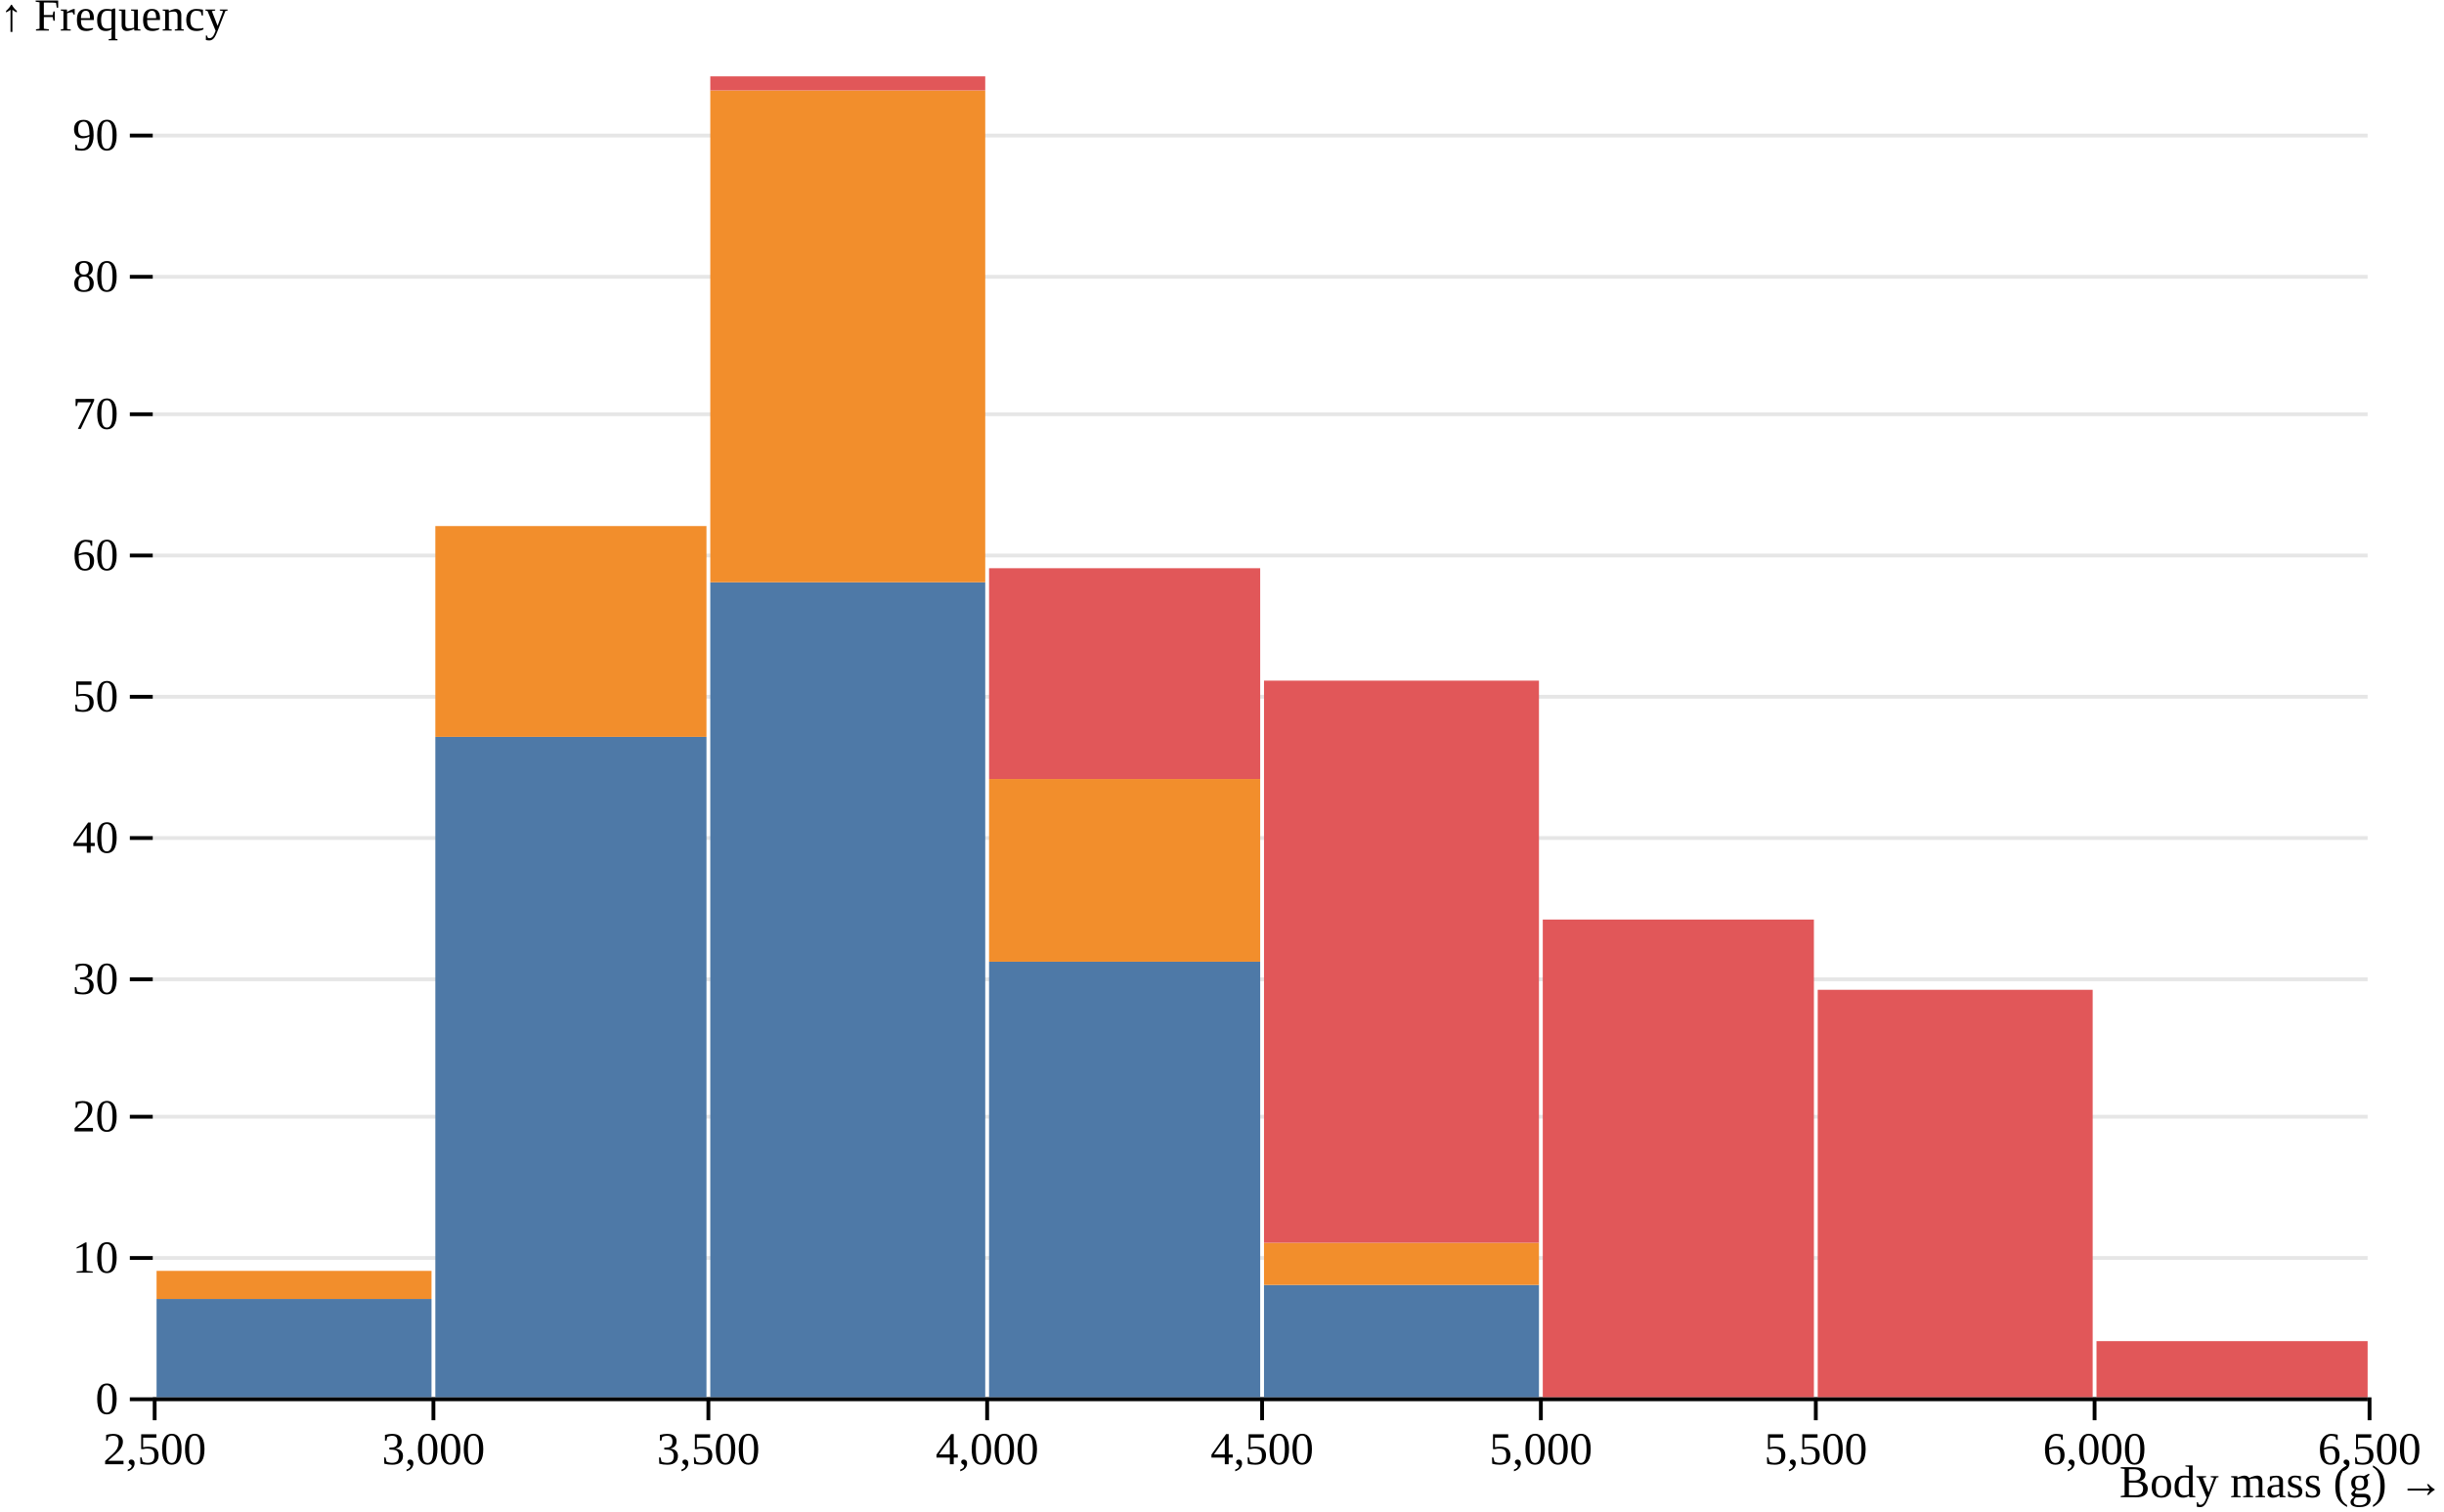
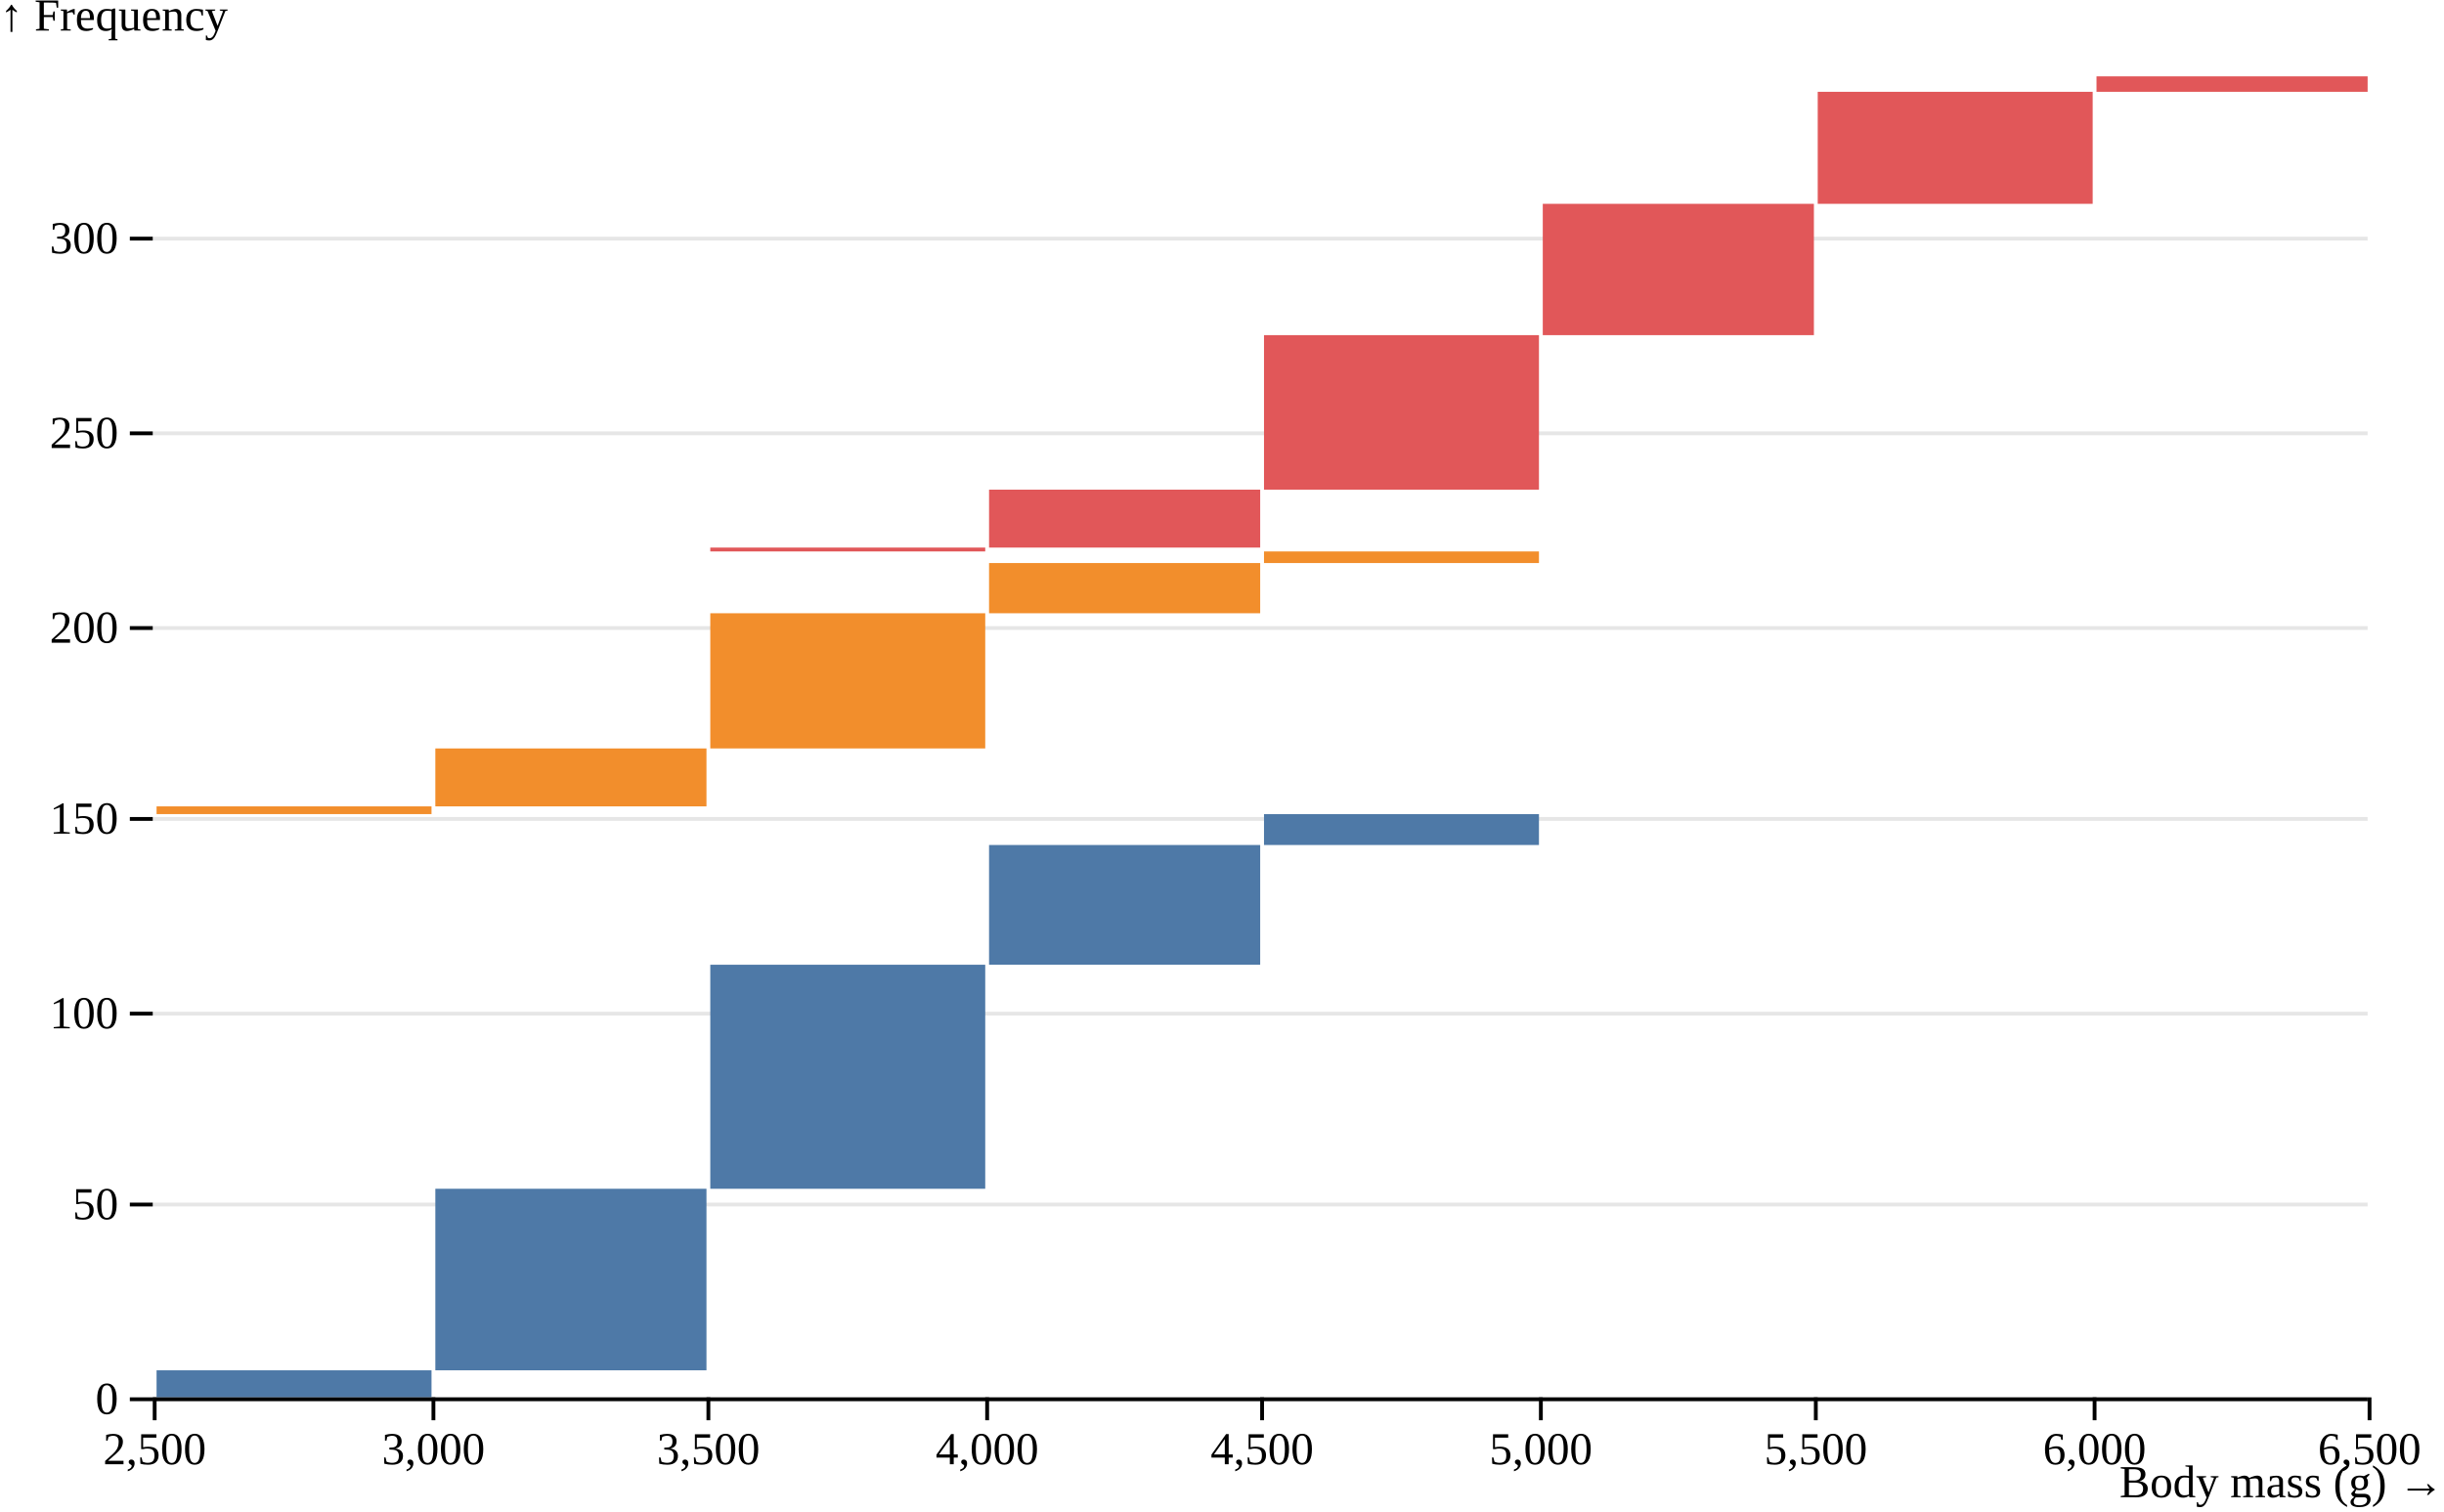
<svg xmlns="http://www.w3.org/2000/svg" class="plot" fill="currentColor" text-anchor="middle" width="640" height="396" viewBox="0 0 640 396">
  <g transform="translate(40,0)" fill="none" text-anchor="end">
    <g class="tick" opacity="1" transform="translate(0,366.5)">
      <line stroke="currentColor" x2="-6" />
      <line stroke="currentColor" x2="580" stroke-opacity="0.1" />
      <text fill="currentColor" x="-9" dy="0.32em">0</text>
    </g>
-     <g class="tick" opacity="1" transform="translate(0,329.5)">
-       <line stroke="currentColor" x2="-6" />
-       <line stroke="currentColor" x2="580" stroke-opacity="0.1" />
-       <text fill="currentColor" x="-9" dy="0.32em">10</text>
-     </g>
-     <g class="tick" opacity="1" transform="translate(0,292.5)">
-       <line stroke="currentColor" x2="-6" />
-       <line stroke="currentColor" x2="580" stroke-opacity="0.1" />
-       <text fill="currentColor" x="-9" dy="0.32em">20</text>
-     </g>
-     <g class="tick" opacity="1" transform="translate(0,256.5)">
-       <line stroke="currentColor" x2="-6" />
-       <line stroke="currentColor" x2="580" stroke-opacity="0.1" />
-       <text fill="currentColor" x="-9" dy="0.32em">30</text>
-     </g>
-     <g class="tick" opacity="1" transform="translate(0,219.5)">
-       <line stroke="currentColor" x2="-6" />
-       <line stroke="currentColor" x2="580" stroke-opacity="0.1" />
-       <text fill="currentColor" x="-9" dy="0.32em">40</text>
-     </g>
-     <g class="tick" opacity="1" transform="translate(0,182.5)">
+     <g class="tick" opacity="1" transform="translate(0,315.5)">
      <line stroke="currentColor" x2="-6" />
      <line stroke="currentColor" x2="580" stroke-opacity="0.1" />
      <text fill="currentColor" x="-9" dy="0.32em">50</text>
    </g>
-     <g class="tick" opacity="1" transform="translate(0,145.5)">
+     <g class="tick" opacity="1" transform="translate(0,265.5)">
      <line stroke="currentColor" x2="-6" />
      <line stroke="currentColor" x2="580" stroke-opacity="0.1" />
-       <text fill="currentColor" x="-9" dy="0.32em">60</text>
+       <text fill="currentColor" x="-9" dy="0.32em">100</text>
    </g>
-     <g class="tick" opacity="1" transform="translate(0,108.5)">
+     <g class="tick" opacity="1" transform="translate(0,214.5)">
      <line stroke="currentColor" x2="-6" />
      <line stroke="currentColor" x2="580" stroke-opacity="0.1" />
-       <text fill="currentColor" x="-9" dy="0.32em">70</text>
+       <text fill="currentColor" x="-9" dy="0.32em">150</text>
    </g>
-     <g class="tick" opacity="1" transform="translate(0,72.5)">
+     <g class="tick" opacity="1" transform="translate(0,164.5)">
      <line stroke="currentColor" x2="-6" />
      <line stroke="currentColor" x2="580" stroke-opacity="0.1" />
-       <text fill="currentColor" x="-9" dy="0.32em">80</text>
+       <text fill="currentColor" x="-9" dy="0.32em">200</text>
    </g>
-     <g class="tick" opacity="1" transform="translate(0,35.5)">
+     <g class="tick" opacity="1" transform="translate(0,113.5)">
      <line stroke="currentColor" x2="-6" />
      <line stroke="currentColor" x2="580" stroke-opacity="0.1" />
-       <text fill="currentColor" x="-9" dy="0.32em">90</text>
+       <text fill="currentColor" x="-9" dy="0.32em">250</text>
+     </g>
+     <g class="tick" opacity="1" transform="translate(0,62.5)">
+       <line stroke="currentColor" x2="-6" />
+       <line stroke="currentColor" x2="580" stroke-opacity="0.1" />
+       <text fill="currentColor" x="-9" dy="0.32em">300</text>
    </g>
    <text fill="currentColor" transform="translate(-40,20)" dy="-1em" text-anchor="start">↑ Frequency</text>
  </g>
  <g transform="translate(0,366)" fill="none" text-anchor="middle">
    <g class="tick" opacity="1" transform="translate(40.5,0)">
      <line stroke="currentColor" y2="6" />
      <text fill="currentColor" y="9" dy="0.71em">2,500</text>
    </g>
    <g class="tick" opacity="1" transform="translate(113.5,0)">
      <line stroke="currentColor" y2="6" />
      <text fill="currentColor" y="9" dy="0.71em">3,000</text>
    </g>
    <g class="tick" opacity="1" transform="translate(185.5,0)">
      <line stroke="currentColor" y2="6" />
      <text fill="currentColor" y="9" dy="0.71em">3,500</text>
    </g>
    <g class="tick" opacity="1" transform="translate(258.5,0)">
      <line stroke="currentColor" y2="6" />
      <text fill="currentColor" y="9" dy="0.71em">4,000</text>
    </g>
    <g class="tick" opacity="1" transform="translate(330.5,0)">
      <line stroke="currentColor" y2="6" />
      <text fill="currentColor" y="9" dy="0.71em">4,500</text>
    </g>
    <g class="tick" opacity="1" transform="translate(403.5,0)">
      <line stroke="currentColor" y2="6" />
      <text fill="currentColor" y="9" dy="0.71em">5,000</text>
    </g>
    <g class="tick" opacity="1" transform="translate(475.5,0)">
      <line stroke="currentColor" y2="6" />
      <text fill="currentColor" y="9" dy="0.71em">5,500</text>
    </g>
    <g class="tick" opacity="1" transform="translate(548.5,0)">
      <line stroke="currentColor" y2="6" />
      <text fill="currentColor" y="9" dy="0.71em">6,000</text>
    </g>
    <g class="tick" opacity="1" transform="translate(620.5,0)">
      <line stroke="currentColor" y2="6" />
      <text fill="currentColor" y="9" dy="0.71em">6,500</text>
    </g>
    <text fill="currentColor" transform="translate(640,30)" dy="-0.32em" text-anchor="end">Body mass (g) →</text>
  </g>
  <g>
-     <rect x="41" y="340.234" width="72" height="25.766" fill="#4e79a7" />
-     <rect x="114" y="193" width="71" height="173" fill="#4e79a7" />
-     <rect x="186" y="152.511" width="72" height="213.489" fill="#4e79a7" />
-     <rect x="259" y="251.894" width="71" height="114.106" fill="#4e79a7" />
-     <rect x="331" y="336.553" width="72" height="29.447" fill="#4e79a7" />
-     <rect x="41" y="332.872" width="72" height="7.362" fill="#f28e2c" />
-     <rect x="114" y="137.787" width="71" height="55.213" fill="#f28e2c" />
-     <rect x="186" y="23.681" width="72" height="128.83" fill="#f28e2c" />
-     <rect x="259" y="204.043" width="71" height="47.851" fill="#f28e2c" />
-     <rect x="331" y="325.511" width="72" height="11.043" fill="#f28e2c" />
-     <rect x="186" y="20" width="72" height="3.681" fill="#e15759" />
-     <rect x="259" y="148.83" width="71" height="55.213" fill="#e15759" />
-     <rect x="331" y="178.277" width="72" height="147.234" fill="#e15759" />
-     <rect x="404" y="240.851" width="71" height="125.149" fill="#e15759" />
-     <rect x="476" y="259.255" width="72" height="106.745" fill="#e15759" />
-     <rect x="549" y="351.277" width="71" height="14.723" fill="#e15759" />
+     <rect x="41" y="358.918" width="72" height="7.082" fill="#4e79a7" />
+     <rect x="114" y="311.368" width="71" height="47.55" fill="#4e79a7" />
+     <rect x="186" y="252.69" width="72" height="58.678" fill="#4e79a7" />
+     <rect x="259" y="221.327" width="71" height="31.363" fill="#4e79a7" />
+     <rect x="331" y="213.234" width="72" height="8.094" fill="#4e79a7" />
+     <rect x="41" y="211.211" width="72" height="2.023" fill="#f28e2c" />
+     <rect x="114" y="196.035" width="71" height="15.175" fill="#f28e2c" />
+     <rect x="186" y="160.626" width="72" height="35.409" fill="#f28e2c" />
+     <rect x="259" y="147.474" width="71" height="13.152" fill="#f28e2c" />
+     <rect x="331" y="144.439" width="72" height="3.035" fill="#f28e2c" />
+     <rect x="186" y="143.427" width="72" height="1.012" fill="#e15759" />
+     <rect x="259" y="128.251" width="71" height="15.175" fill="#e15759" />
+     <rect x="331" y="87.784" width="72" height="40.468" fill="#e15759" />
+     <rect x="404" y="53.386" width="71" height="34.398" fill="#e15759" />
+     <rect x="476" y="24.047" width="72" height="29.339" fill="#e15759" />
+     <rect x="549" y="20" width="71" height="4.047" fill="#e15759" />
  </g>
  <g stroke="currentColor" transform="translate(0,0.5)">
    <line x1="40" x2="620" y1="366" y2="366" />
  </g>
</svg>
